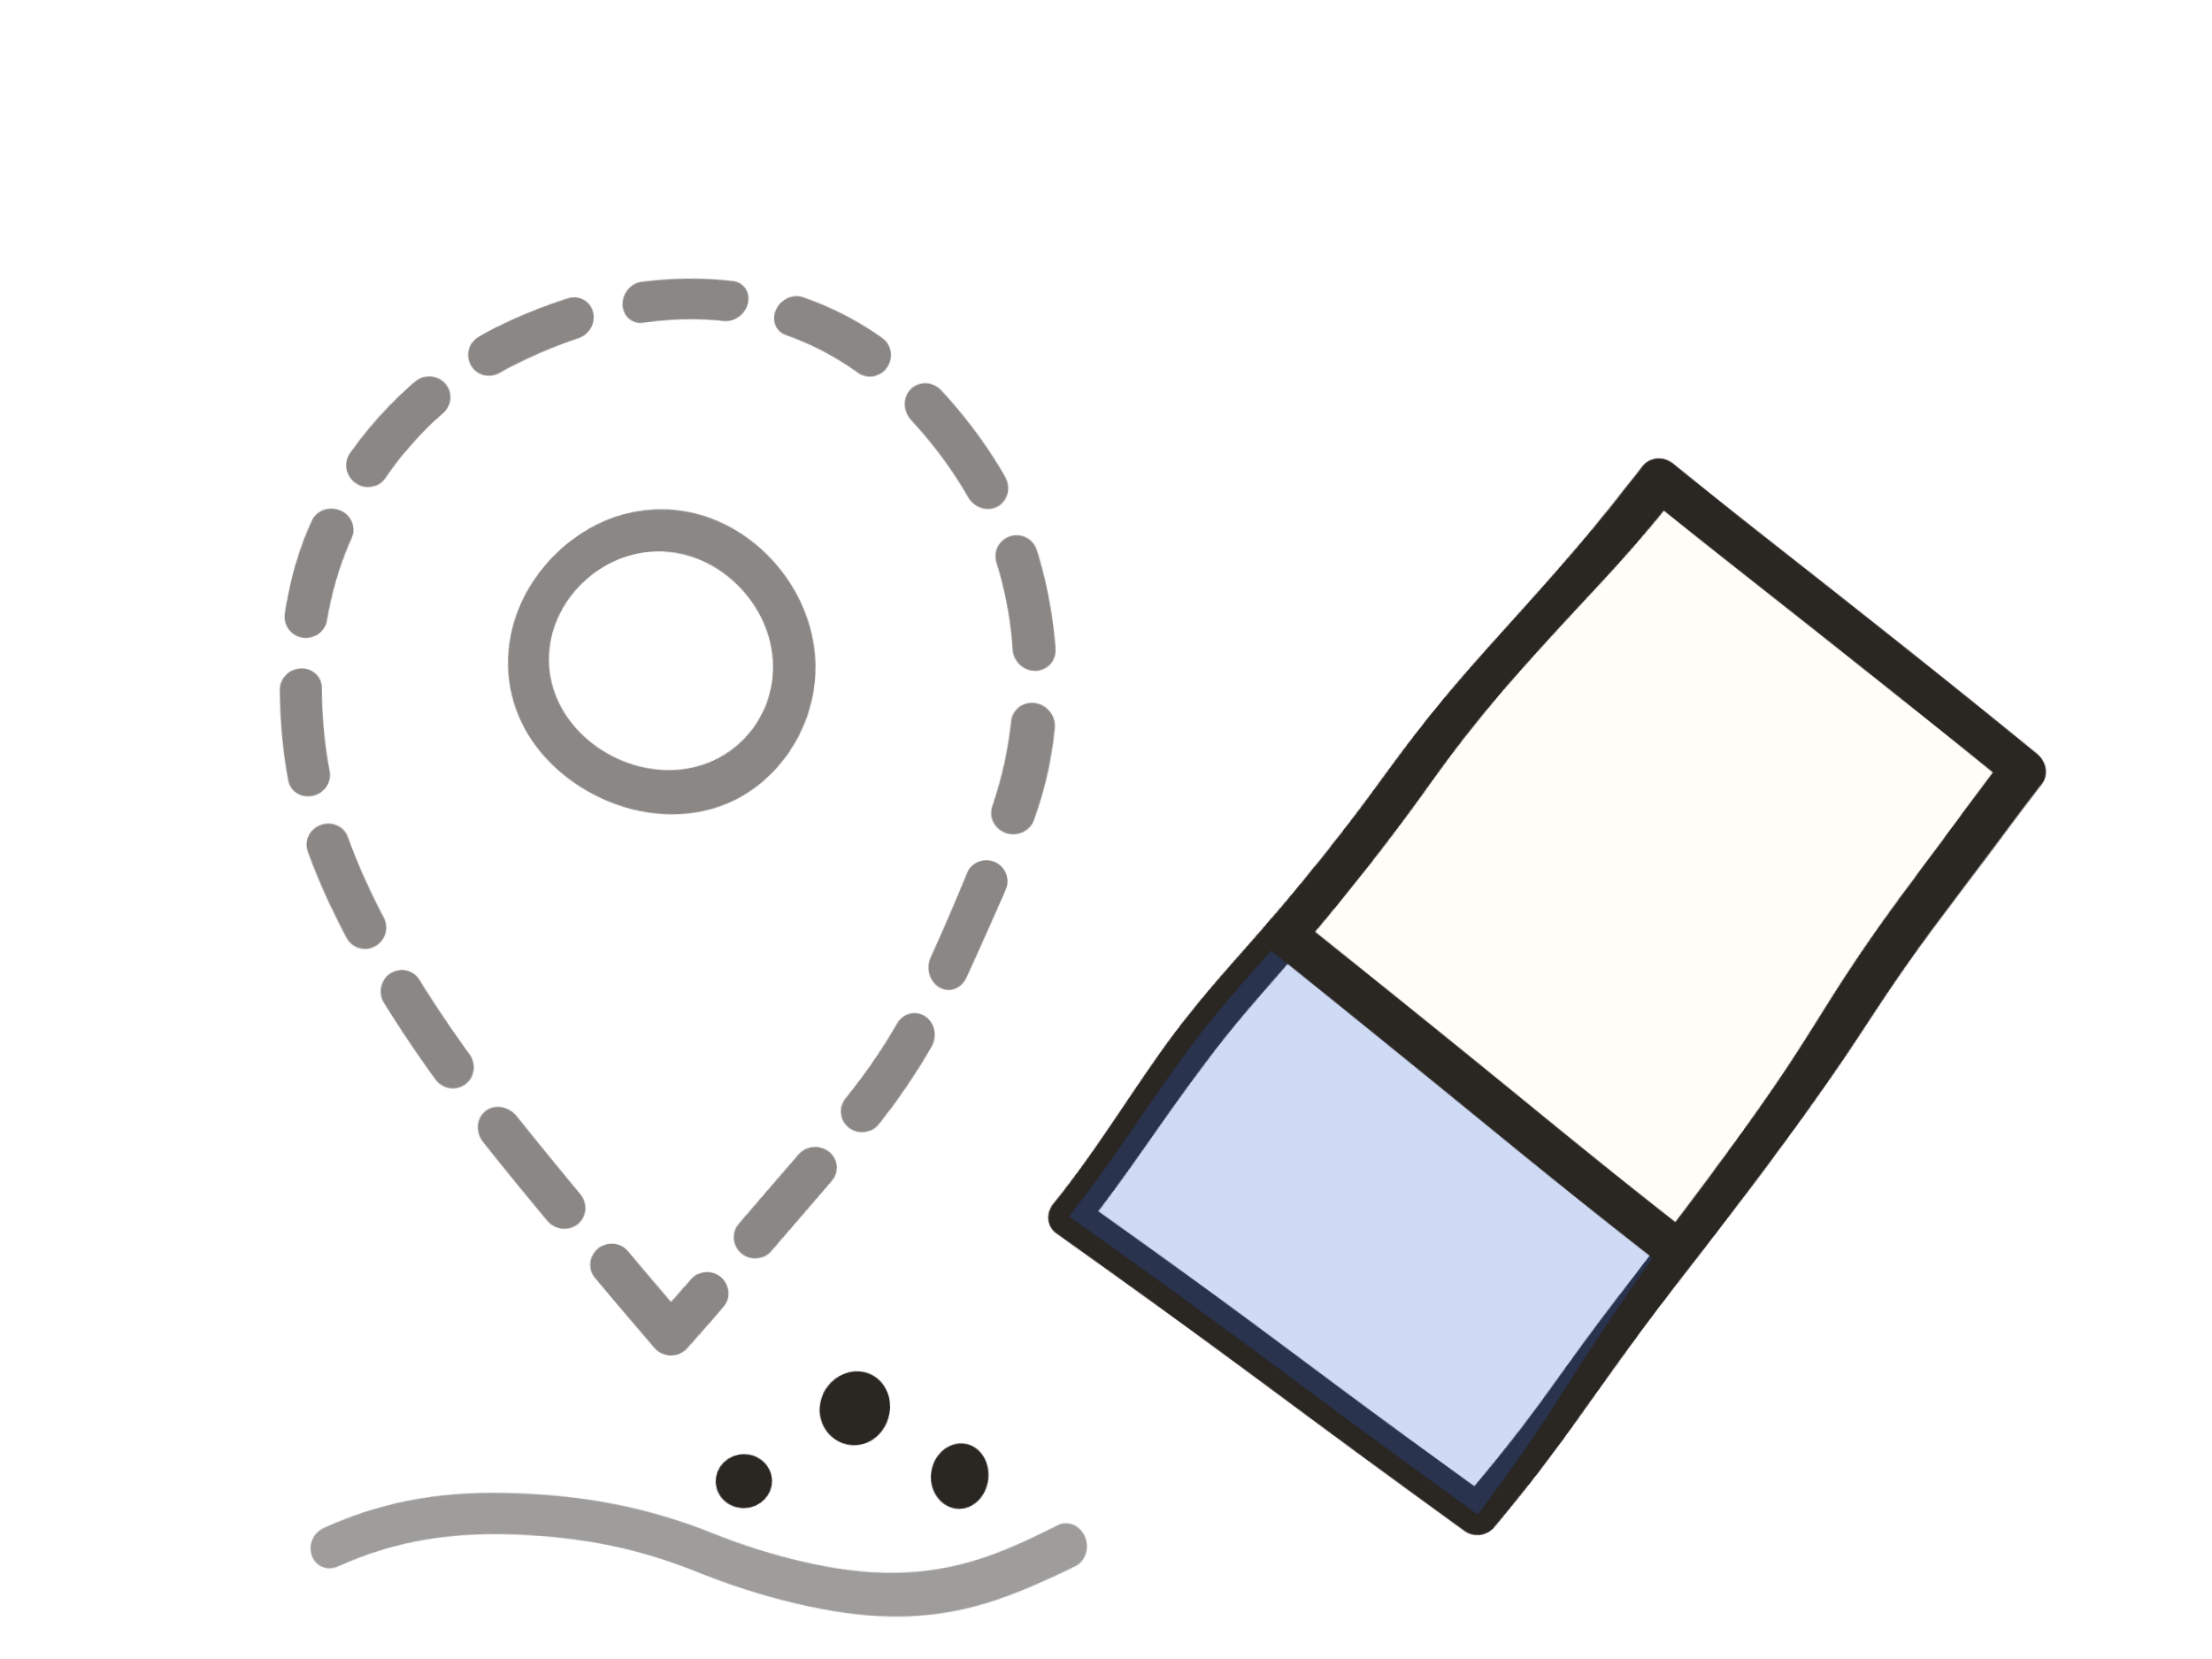
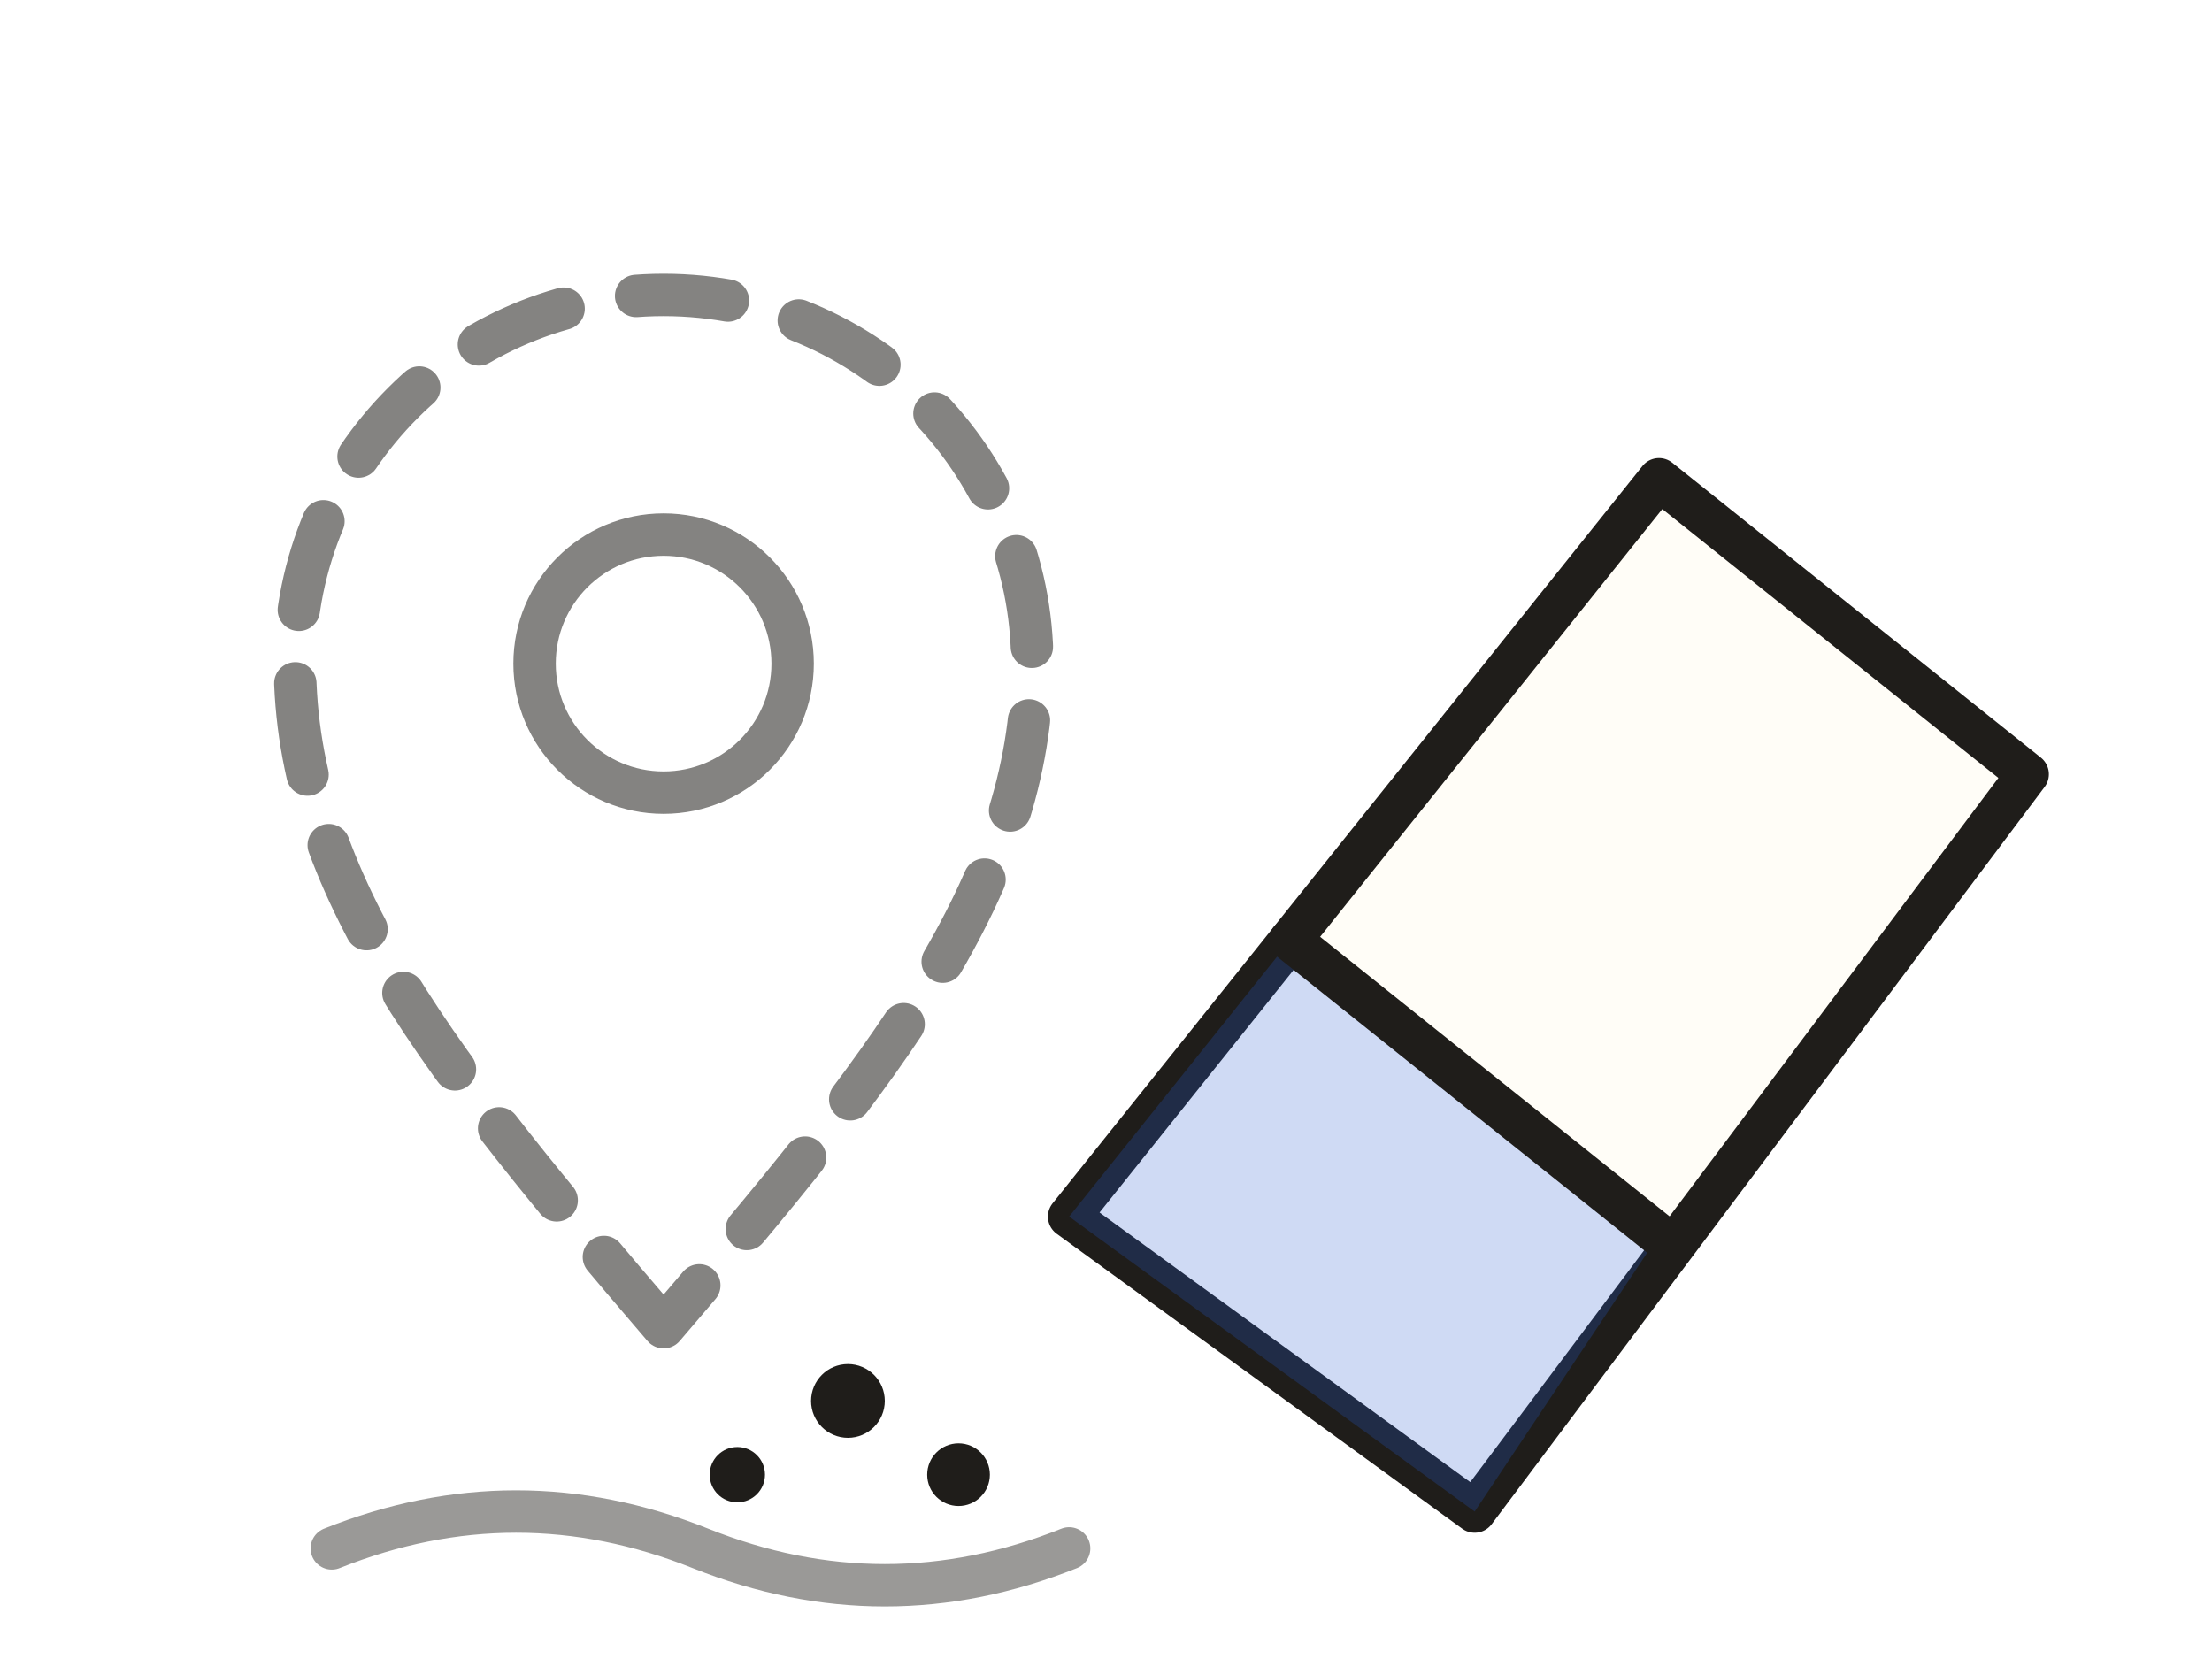
- <svg xmlns="http://www.w3.org/2000/svg" viewBox="0 0 120 90" color="#2a2622" style="--acc:#2563eb">
-   <defs>
-     <filter id="pencil" x="-5%" y="-5%" width="110%" height="110%">
-       <feTurbulence type="fractalNoise" baseFrequency="0.035" numOctaves="2" seed="4" result="n" />
-       <feDisplacementMap in="SourceGraphic" in2="n" scale="2.2" />
-     </filter>
-   </defs>
-   <g filter="url(#pencil)" fill="none" stroke="currentColor" stroke-linecap="round" stroke-linejoin="round">
+ <svg xmlns="http://www.w3.org/2000/svg" viewBox="0 0 120 90" color="#1f1d1a">
+   <g fill="none" stroke="currentColor" stroke-linecap="round" stroke-linejoin="round">
    <path stroke-width="2.3" d="M36 72 C24 58 16 48 16 36 a20 20 0 0 1 40 0 c0 12 -8 22 -20 36 z" stroke-dasharray="5 4" stroke-opacity=".55" />
    <circle stroke-width="2.3" cx="36" cy="36" r="7" stroke-opacity=".55" />
    <path stroke-width="2.3" d="M58 66 L90 26 L110 42 L80 82 Z" fill="#fffdf7" />
    <path fill="#2563eb" fill-opacity=".22" stroke="none" d="M58 66 L70 51 L90 67 L80 82 Z" />
    <path stroke-width="2.3" d="M70 51 L90 67" />
    <path stroke-width="2.3" d="M18 84 q10 -4 20 0 t20 0" stroke-opacity=".45" />
    <circle cx="46" cy="76" r="1.5" fill="currentColor" />
    <circle cx="52" cy="80" r="1.2" fill="currentColor" />
    <circle cx="40" cy="80" r="1" fill="currentColor" />
  </g>
</svg>
